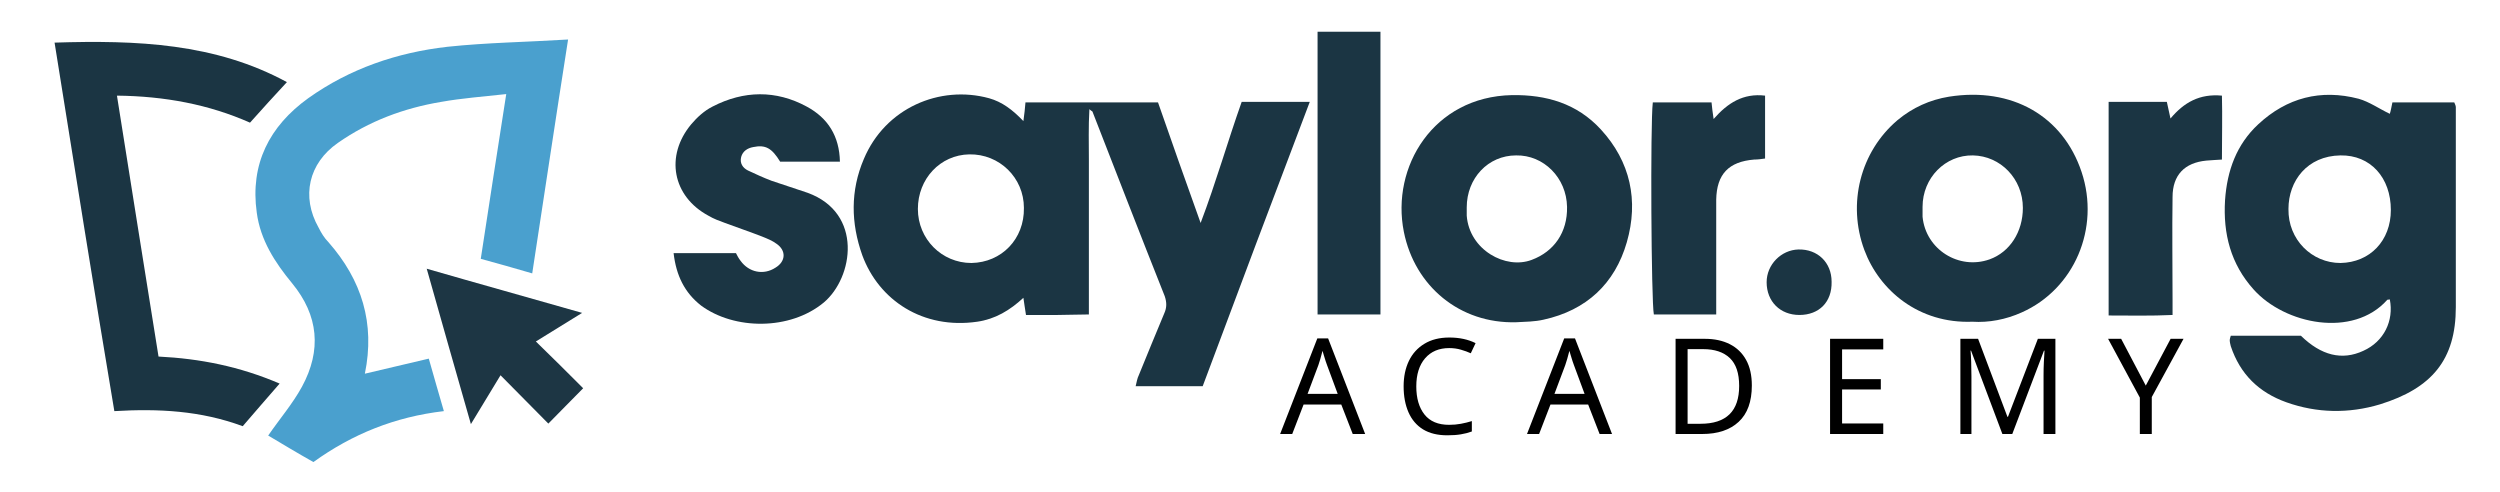
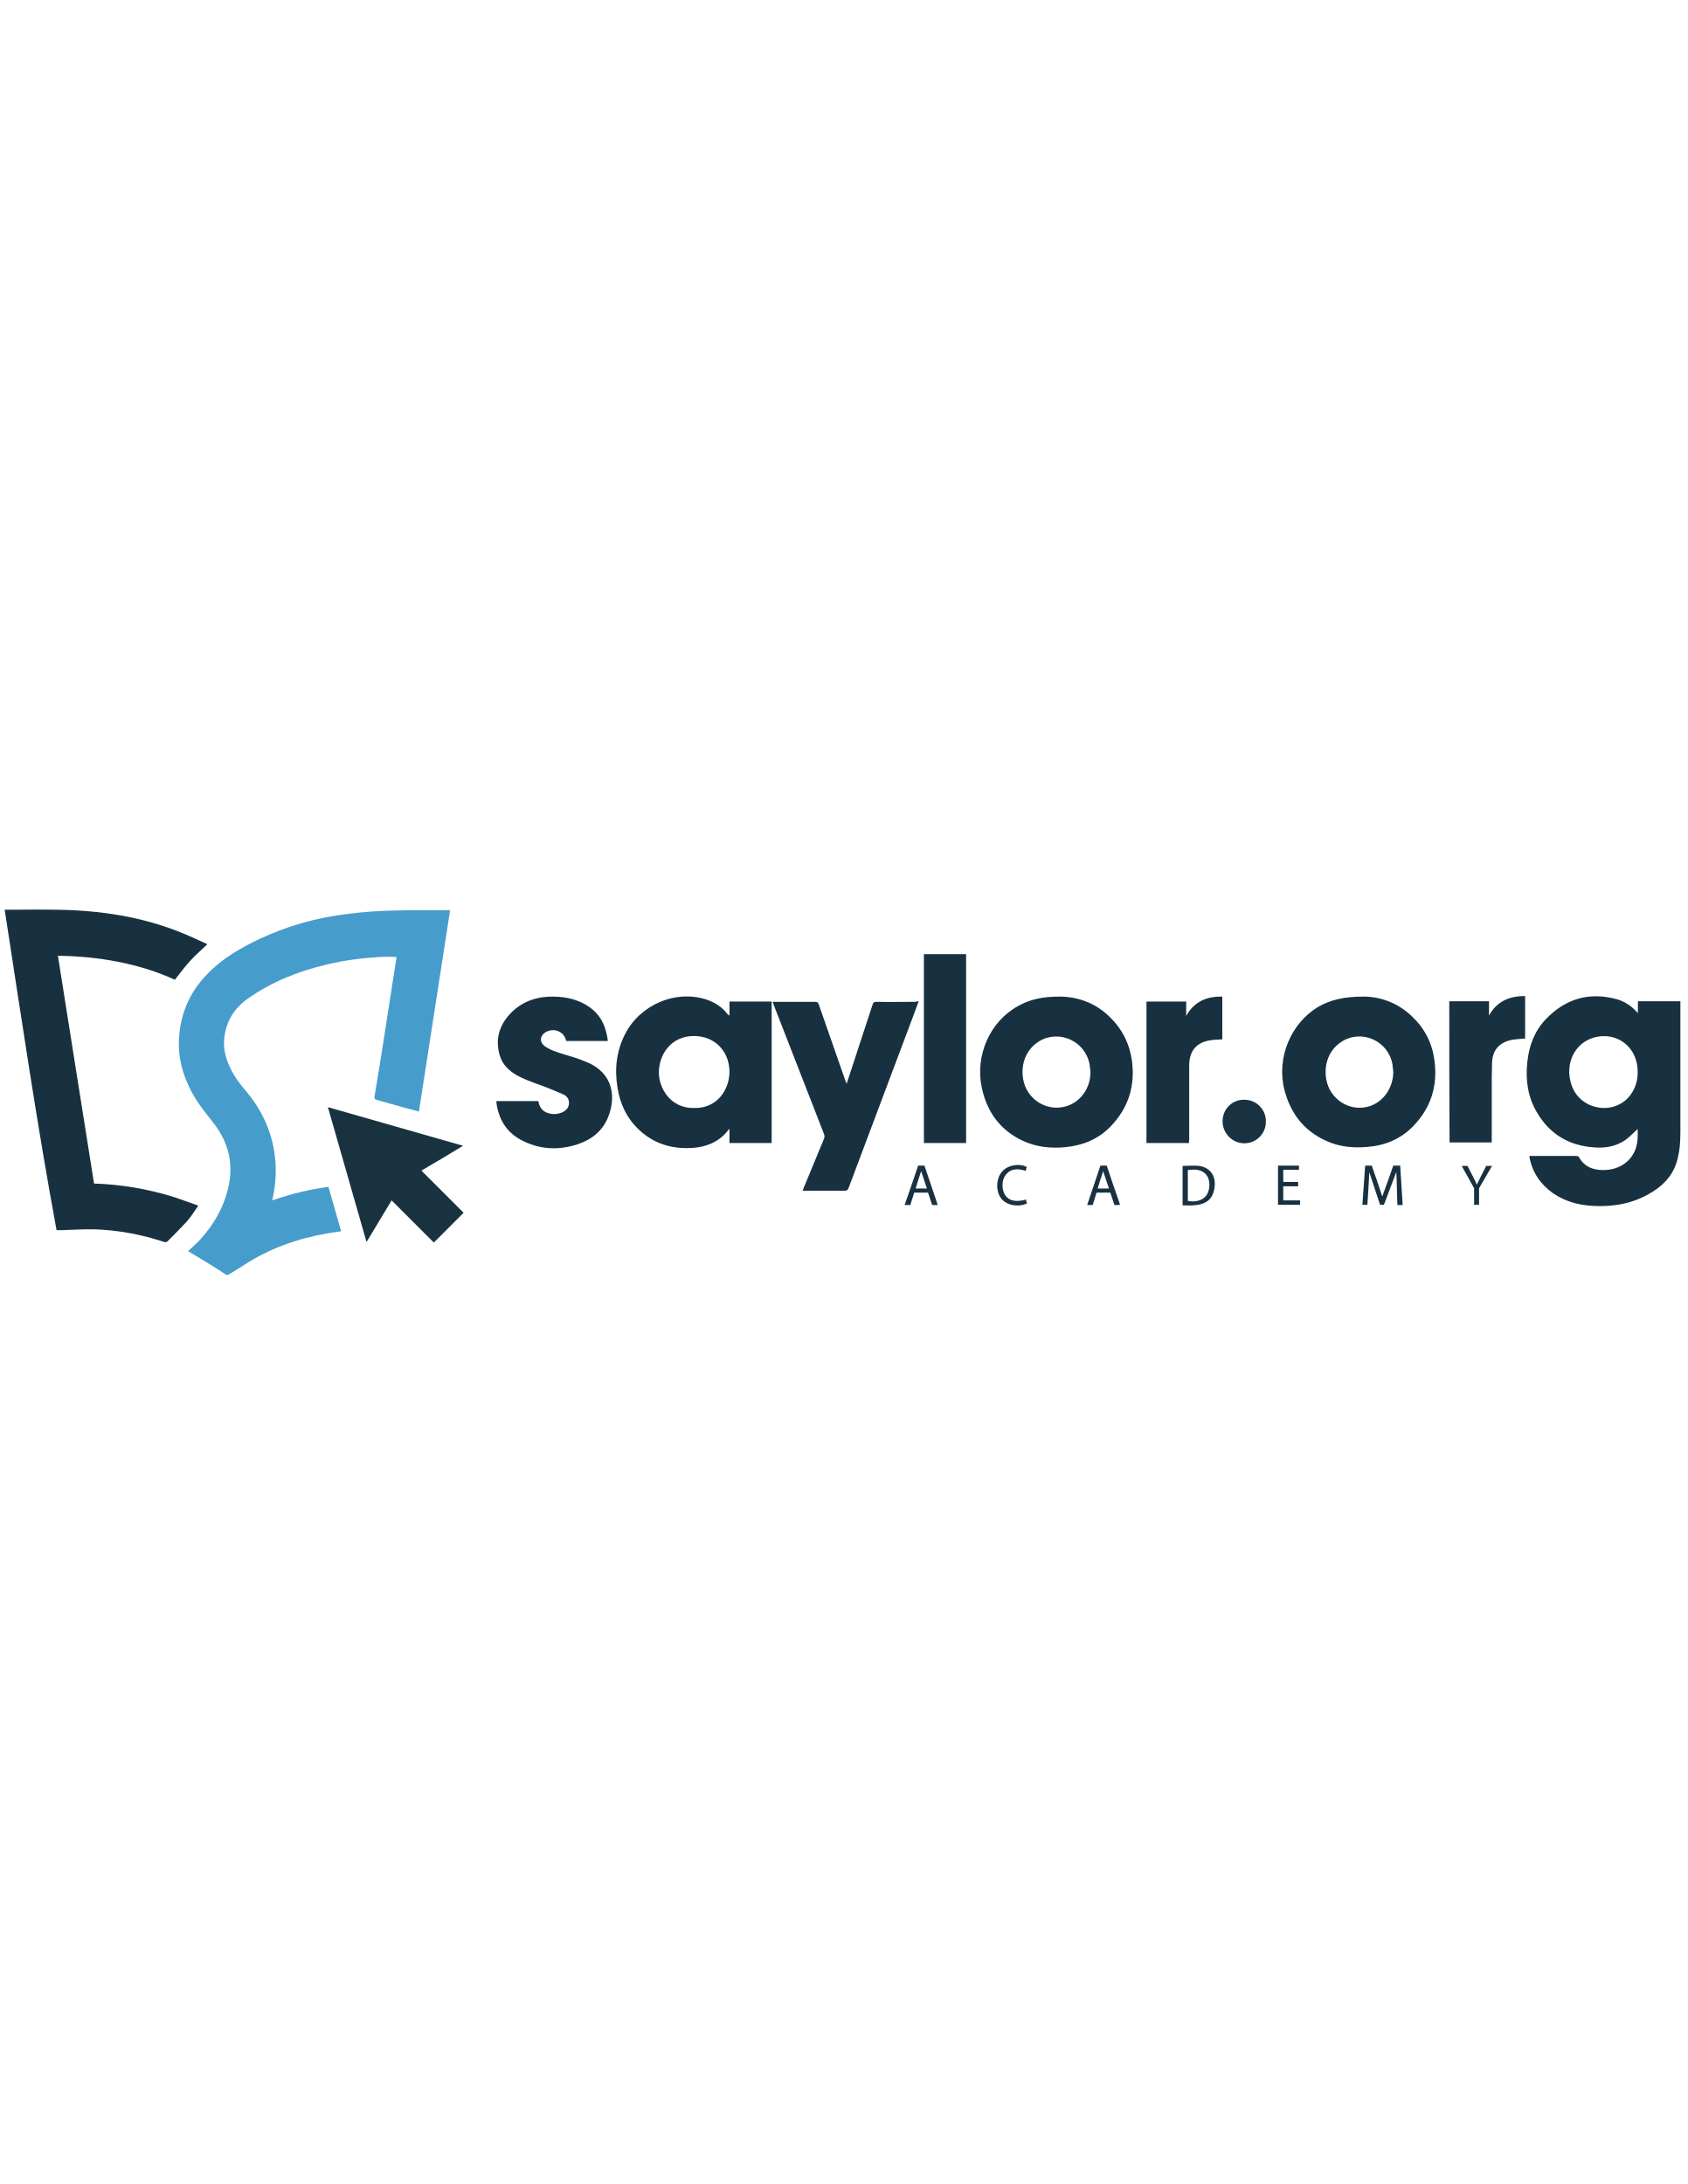
- <svg xmlns="http://www.w3.org/2000/svg" version="1.1" id="Layer_1" x="0px" y="0px" viewBox="0 0 481 94.5" style="enable-background:new 0 0 481 94.5;" xml:space="preserve">
-   <style type="text/css">
- 	.st0{fill:#4AA0CE;}
- 	.st1{fill:#1B3543;}
- 	.st2{fill:#1D3644;}
- 	.st3{font-family:'OpenSans-Light';}
- 	.st4{font-size:25.646px;}
- 	.st5{letter-spacing:6;}
- 	.st6{letter-spacing:9;}
- 	.st7{letter-spacing:10;}
- 	.st8{letter-spacing:11;}
- 	.st9{letter-spacing:8;}
- </style>
+ <svg xmlns="http://www.w3.org/2000/svg" version="1.1" id="Layer_1" x="0px" y="0px" viewBox="0 0 612 792" enable-background="new 0 0 612 792" xml:space="preserve">
  <g>
-     <path class="st0" d="M51.6,83.8c2.2-3.2,4.7-6.1,6.5-9.4c3.8-7,3.2-13.7-1.9-19.9c-3.3-4-6.1-8.3-6.8-13.6   c-1.3-9.3,2.4-16.6,9.9-22c8-5.7,17.1-8.8,26.8-9.9c7.5-0.8,15.1-0.9,23.2-1.4c-2.4,15.3-4.6,30-6.9,45c-3.4-1-6.6-1.9-9.9-2.8   c1.6-10.5,3.2-20.8,4.9-31.7c-4.5,0.5-8.6,0.8-12.5,1.5c-7.2,1.2-13.9,3.7-19.9,7.9c-5.6,3.9-7.1,10.3-3.7,16.3   c0.5,1,1.1,2,1.9,2.8c6.4,7.3,9,15.6,7,25.3c4.2-1,8.1-1.9,12.3-2.9c1,3.5,1.9,6.7,2.9,10.1c-9.4,1.1-17.6,4.4-25.1,9.8   C57.1,87.1,54.3,85.4,51.6,83.8z" />
-     <path class="st1" d="M10.5,8.2c15.8-0.5,30.9,0.1,44.7,7.6c-2.4,2.6-4.7,5.1-7.1,7.8c-7.9-3.5-16.4-5.1-25.6-5.2   c2.7,16.9,5.3,33.5,8,50.2c8,0.4,15.6,1.9,23.3,5.2c-2.5,2.9-4.8,5.5-7.1,8.2c-8.1-3-16.2-3.4-24.7-2.9C18,55.3,14.3,31.9,10.5,8.2   z" />
-     <path class="st2" d="M96.3,72.2c-2,3.3-3.7,6.1-5.7,9.4c-2.9-10.2-5.7-19.9-8.5-29.9c10,2.9,19.8,5.6,29.9,8.5   c-3.1,1.9-6,3.7-8.9,5.5c3.2,3.1,6.2,6.1,9.1,9c-2.5,2.5-4.6,4.7-6.7,6.8C102.5,78.5,99.5,75.4,96.3,72.2z" />
+     <path fill="#469DCC" d="M68.2,453.7c1.5-1.4,3.1-2.8,4.5-4.3c4.7-5.2,8.2-11.2,9.9-18c2.3-8.9,0.4-17.1-5.3-24.3   c-2.8-3.6-5.7-7.1-7.8-11.1c-3.2-6-5-12.4-4.6-19.3c0.5-9,3.8-16.8,10.1-23.3c5.4-5.7,12.1-9.6,19.1-12.9c10.2-4.8,21-7.8,32.1-9.1   c5.5-0.7,11-1.1,16.5-1.2c6.5-0.2,13.1-0.1,19.6-0.1c0.2,0,0.5,0,0.9,0c-3.8,24.4-7.5,48.6-11.3,73c-1.9-0.5-3.5-1-5.2-1.4   c-3.3-0.9-6.7-1.9-10-2.8c-0.8-0.2-1-0.5-0.9-1.3c1.2-7,2.3-14,3.4-21c1.2-7.7,2.4-15.4,3.6-23.2c0.3-1.9,0.6-3.8,0.9-5.7   c0-0.3,0-0.5,0-0.7c-1.9,0-3.7-0.1-5.5,0c-6.7,0.4-13.3,1.2-19.8,2.8c-10.2,2.4-19.8,6.2-28.5,12.3c-4.8,3.4-7.7,7.9-8.5,13.7   c-0.6,4,0.3,7.8,2.1,11.5c1.6,3.4,3.9,6.3,6.3,9.1c5.1,6.3,8.5,13.5,9.7,21.6c0.8,5.5,0.6,11-0.6,16.4c-0.1,0.3-0.1,0.5-0.2,0.9   c6.7-2.3,13.4-4,20.4-4.9c1.5,5.4,3.1,10.7,4.6,16.1c-1.8,0.3-3.5,0.5-5.2,0.8c-10.8,1.9-20.9,5.5-30.1,11.5   c-1.8,1.2-3.7,2.3-5.5,3.4c-0.3,0.2-0.8,0.2-1,0C77.5,459.3,73,456.6,68.2,453.7z" />
+     <path fill="#183140" d="M34.1,429.2c9.7,0.3,19,1.9,28,4.6c3.2,1,6.3,2.2,9.8,3.4c-1.4,2-2.6,4-4.1,5.7c-2.3,2.5-4.7,4.9-7.1,7.3   c-0.2,0.2-0.8,0.3-1.1,0.2c-8.2-2.7-16.6-4.3-25.2-4.6c-4-0.1-8,0.2-11.9,0.3c-0.6,0-1.2,0-2,0c-7.1-38.5-12.8-77.3-18.8-116.2   c0.5,0,0.9,0,1.3,0c5.8,0,11.7-0.1,17.5,0c15.7,0.2,31.1,2.5,45.7,8.5c3,1.2,6,2.7,9,4c-2.2,2.1-4.4,4-6.3,6.1   c-1.9,2.1-3.6,4.4-5.5,6.8c-6.5-3-13.4-5.1-20.5-6.5c-7.1-1.4-14.3-2.1-21.9-2.2C25.4,374.2,29.7,401.7,34.1,429.2z" />
+     <path fill="#173140" d="M593.9,367.4c0-1.4,0-2.8,0-4.3c5.1,0,10.2,0,15.4,0c0,0.4,0,0.8,0,1.1c0,15.5,0,31,0,46.5   c0,3.8-0.3,7.5-1.5,11.2c-1.7,5-5.3,8.5-9.8,11c-6.4,3.7-13.3,4.8-20.5,4.4c-5.2-0.3-10-1.6-14.4-4.6c-4.5-3.2-7.4-7.4-8.5-12.9   c0-0.2,0-0.3,0-0.6c0.4,0,0.8,0,1.2,0c5.2,0,10.5,0,15.7,0c0.3,0,0.9,0.1,1,0.4c2,3.6,5.3,4.8,9.2,4.7c5.4-0.1,9.8-3.1,11.4-7.8   c0.8-2.4,0.8-4.8,0.7-7.1c-1.4,1.3-2.7,2.7-4.3,3.9c-3.4,2.4-7.3,3.1-11.3,2.8c-9.3-0.6-16.4-4.8-21.1-13c-3.2-5.6-4-11.7-3.3-18   c0.6-5.8,2.6-11.2,6.7-15.5c7.2-7.5,15.8-10,25.9-7.2C589.4,363.3,591.8,365,593.9,367.4z M569,388.6c-0.1,0,0.1,1.1,0.1,1.8   c0.4,1.8,0.3,2,1,3.8c3.5,8.6,15.4,10.3,21,3c2.5-3.3,3.1-7.1,2.5-11.1c-1.2-7.1-7.5-11.5-14.6-10.1C573,377.2,569,382.3,569,388.6   z" />
+     <path fill="#173140" d="M264.5,368.4c0-1.9,0-3.5,0-5.2c5.2,0,10.2,0,15.3,0c0,17.1,0,34.2,0,51.3c-5.1,0-10.1,0-15.3,0   c0-1.7,0-3.4,0-5.2c-0.8,1-1.5,1.8-2.3,2.6c-2.9,2.6-6.4,3.9-10.2,4.3c-7.6,0.7-14.5-1.1-20.2-6.4c-4.5-4.2-7-9.5-7.9-15.4   c-1.1-6.7-0.4-13.2,2.7-19.3c5.4-10.7,18.2-16.2,29.3-12.7c3.2,1,6,2.8,8,5.5C264.1,367.9,264.3,368.1,264.5,368.4z M251.7,401.8   c8.6,0.2,12.8-7,12.8-13.1c0-7.5-5.4-13-12.8-13c-8.3-0.1-12.8,6.7-12.8,13.2C238.9,394.6,243.1,402,251.7,401.8z" />
+     <path fill="#183140" d="M384.1,361.4c6.3,0,12.9,2.1,18.2,7.3c4.5,4.3,7.2,9.6,8.1,15.7c1.3,9.3-1.2,17.4-7.8,24.2   c-4.4,4.5-10,6.8-16.3,7.4c-5.3,0.5-10.5,0-15.4-2.3c-8.2-3.8-13-10.4-14.9-19.2c-2.5-11.6,2.8-23.9,13-29.6   C373.4,362.4,378.1,361.4,384.1,361.4z M395.4,388.8c-0.1-0.9-0.2-1.8-0.3-2.7c-1.5-8.5-11-12.9-18.3-8.5   c-4.6,2.8-6.8,8.1-5.8,13.8c1.2,6.9,7.9,11.5,14.7,10C391.4,400.2,395.4,394.9,395.4,388.8z" />
+     <path fill="#183140" d="M494.4,361.4c5.8,0,12.4,2.1,17.7,7.3c4.5,4.3,7.2,9.6,8,15.7c1.3,9.2-1.2,17.4-7.8,24.1   c-4.5,4.6-10.1,6.9-16.4,7.4c-5.3,0.5-10.4,0-15.3-2.3c-8-3.7-12.7-10-14.9-18.4c-2.9-11.6,2.3-24.1,12.3-30.1   C482.4,362.6,487.3,361.4,494.4,361.4z M505.2,388.8c-0.1-0.9-0.2-1.9-0.3-2.8c-1.5-8.5-11-12.8-18.2-8.4   c-4.6,2.8-6.8,8.1-5.8,13.8c1.2,7,8,11.6,14.8,10C501.2,400.1,505.1,394.9,505.2,388.8z" />
+     <path fill="#183140" d="M333.1,363.1c-0.7,2-1.4,3.8-2.1,5.7c-7.8,20.7-15.5,41.3-23.3,62c-0.3,0.7-0.6,1-1.3,1   c-5.1,0-10.1,0-15.4,0c0.2-0.4,0.3-0.7,0.4-1c2.5-6,4.9-11.9,7.4-17.9c0.2-0.5,0.2-1.1,0-1.6c-6.1-15.7-12.2-31.3-18.3-47   c-0.1-0.3-0.2-0.6-0.4-1c0.9,0,1.7,0,2.5,0c4.3,0,8.6,0,13,0c0.8,0,1.1,0.3,1.3,1c3.2,9.2,6.4,18.4,9.6,27.5   c0.1,0.3,0.3,0.7,0.5,1.2c1.1-3.3,2.1-6.4,3.1-9.5c2.1-6.4,4.2-12.8,6.3-19.2c0.2-0.8,0.6-1,1.4-1c4.7,0.1,9.4,0,14.2,0   C332.3,363.1,332.6,363.1,333.1,363.1z" />
+     <path fill="#183140" d="M220.4,377.5c-5.1,0-10.1,0-15.1,0c-0.7-3.5-4.6-5-7.6-3.1c-2,1.3-2.1,3.5-0.3,4.9c2.2,1.6,4.8,2.3,7.3,3.1   c2.7,0.8,5.4,1.6,7.9,2.7c10.1,4.1,10.7,13.1,7.9,20c-2,5-5.9,8.1-10.9,9.8c-7.2,2.4-14.3,2-21-1.7c-5.2-2.9-7.8-7.5-8.6-13.3   c0-0.2,0-0.4,0-0.6c5.1,0,10.1,0,15.2,0c0.4,2.4,1.7,4,4.1,4.5c1.6,0.4,3.2,0.2,4.7-0.5c1.3-0.6,2.2-1.6,2.3-3.1   c0.1-1.6-0.7-2.7-2-3.3c-2.3-1-4.6-2-7-2.9c-2.7-1-5.4-1.9-8-3.1c-3.7-1.7-6.9-4.1-8.1-8.2c-1.7-5.8-0.2-10.9,3.9-15.2   c4.8-5,10.9-6.5,17.7-6c3.9,0.3,7.6,1.4,10.9,3.7C217.9,368.1,219.8,372.4,220.4,377.5z" />
+     <path fill="#183240" d="M167.9,415.5c-5.1,3.1-10.1,6.1-15.1,9c5.2,5.2,10.3,10.3,15.3,15.3c-3.6,3.6-7.2,7.2-10.8,10.8   c-5-5-10.1-10.1-15.3-15.3c-3,5-6,10-9.1,15.1c-4.7-16.4-9.3-32.5-14-48.9C135.3,406.2,151.5,410.8,167.9,415.5z" />
+     <path fill="#173140" d="M335,414.5c0-22.9,0-45.7,0-68.5c5.1,0,10.2,0,15.3,0c0,22.8,0,45.6,0,68.5   C345.3,414.5,340.2,414.5,335,414.5z" />
+     <path fill="#183140" d="M431.1,414.5c-5.2,0-10.3,0-15.4,0c0-17.1,0-34.2,0-51.3c4.8,0,9.5,0,14.4,0c0,1.7,0,3.5,0,5.2   c2.9-5.2,7.4-7.1,13.1-7c0,5.2,0,10.3,0,15.5c-1.4,0.1-2.7,0.1-4,0.3c-5.3,0.7-8,3.8-8,9.2c0,9,0,18,0,27   C431.1,413.7,431.1,414.1,431.1,414.5z" />
+     <path fill="#173140" d="M525.5,363.1c4.8,0,9.6,0,14.4,0c0,1.7,0,3.5,0,5.2c2.8-5.2,7.4-7.1,13.1-7.1c0,5.2,0,10.3,0,15.4   c-1.7,0.2-3.3,0.2-4.9,0.5c-4.6,1-7,3.8-7.1,8.5c-0.1,3.1-0.1,6.1-0.1,9.2c0,6.1,0,12.2,0,18.3c0,0.4,0,0.7,0,1.2   c-5.1,0-10.2,0-15.3,0C525.5,397.4,525.5,380.3,525.5,363.1z" />
+     <path fill="#183241" d="M443.3,406.6c0-4.4,3.5-7.9,7.9-7.8c4.4,0,7.9,3.6,7.8,8c0,4.4-3.6,7.9-8,7.8   C446.8,414.5,443.3,411,443.3,406.6z" />
+     <path fill="#183140" d="M501.8,436.9h-1.4c-1.1-3.5-2.6-7.7-3.7-11.2c0-0.1-0.1-0.3-0.2-0.6c-0.2,4-0.4,7.9-0.7,11.8   c-0.6,0-1.1,0-1.8,0c0.3-4.7,0.7-9.4,1-14.2c0.8,0,1.5,0,2.4,0c1.3,3.7,2.6,7.5,3.8,11.2c1.1-3.2,2.4-6.5,3.5-9.8l0.5-1.4   c0.2,0,2.1,0,2.5,0c0.3,4.8,0.6,9.5,0.9,14.3c-0.6,0-1.2,0-1.9,0c-0.2-3.7-0.2-8.3-0.4-12" />
+     <path fill="#070707" d="M503.1,433.2" />
+     <path fill="#183140" d="M428.8,437.1c0-4.9,0-9.5,0-14.3c2,0,4.1-0.2,6,0c4,0.6,6.1,3.6,5.6,7.6c-0.5,4.4-2.9,6.4-7.7,6.7   C431.4,437.2,430.1,437.1,428.8,437.1z M430.7,424.3c0,3.8,0,7.5,0,11.2c2.9,0.6,5.6-0.3,6.8-2.1c1.3-1.9,1.4-5.3,0.1-7.1   C435.8,423.9,433.3,424,430.7,424.3z" />
+     <path fill="#183140" d="M332.9,422.7h2.3c1.3,3.8,3.2,9.5,4.5,13.3c0.1,0.3,0.2,0.6,0.3,1c-0.7,0-1.3,0-2,0   c-0.4-1.2-1.5-4.5-1.5-4.5l0,0l-5,0l0,0l-1.1,3.4l-0.3,1.1c-0.2,0-1.7,0-2.1,0C329.7,432.2,331.3,427.5,332.9,422.7z M336.1,431   c-0.7-2.1-1.4-4.2-2.1-6.3c-0.7,2.2-1.4,4.2-2,6.3C333.4,431,334.7,431,336.1,431z" />
+     <path fill="#183140" d="M404.1,437c-0.4-1.2-1.5-4.5-1.5-4.5l0,0l-5,0l0,0c0,0-1,3.2-1.4,4.5c-0.6,0-1.2,0-2,0   c1.6-4.8,3.2-9.6,4.8-14.3h2.3c1.3,3.9,3.2,9.6,4.6,13.5c0.1,0.2,0.1,0.4,0.2,0.7C405.4,437,404.8,437,404.1,437z M402.1,431   c-0.7-2.1-1.4-4.1-2.1-6.3c-0.7,2.2-1.4,4.2-2,6.3C399.5,431,400.7,431,402.1,431z" />
+     <path fill="#183140" d="M463.4,422.7c2.6,0,5,0,7.6,0c0,0.5,0,1,0,1.5c-1.9,0-3.8,0-5.7,0c0,1.5,0,3,0,4.4c1.8,0,3.6,0,5.4,0   c0,0.6,0,1,0,1.6c-1.8,0-3.6,0-5.4,0c0,1.7,0,3.3,0,5.1c2,0,4,0,6.1,0c0,0.6,0,1,0,1.6c-2.6,0-5.3,0-8,0   C463.4,432.2,463.4,427.5,463.4,422.7z" />
+     <path fill="#183140" d="M372.3,423.2c-0.1,0.5-0.3,0.9-0.4,1.4c-2.8-0.9-5.5-1-7.4,1.7c-1.4,1.9-1.3,5.4,0.1,7.3   c1.4,1.9,3.9,2.4,7.4,1.4c0.1,0.5,0.2,0.9,0.4,1.4c-3.1,1.5-7.4,0.7-9.3-1.7c-2.1-2.6-2-7.2,0.2-9.8   C365.2,422.6,369.5,421.7,372.3,423.2z" />
  </g>
  <g>
-     <path class="st1" d="M231.4,74.3c-4.4,0-8.5,0-12.9,0c0.2-0.8,0.3-1.5,0.6-2.1c1.6-4,3.3-8,4.9-11.9c0.5-1.1,0.5-2.1,0.1-3.3   c-4.7-11.8-9.3-23.7-13.9-35.5c0-0.1-0.2-0.1-0.6-0.5c-0.2,3.4-0.1,6.6-0.1,9.8c0,3.3,0,6.5,0,9.8s0,6.5,0,9.8c0,3.3,0,6.5,0,10.1   c-2.1,0-4.1,0.1-6,0.1c-2,0-4,0-6.1,0c-0.2-1.1-0.3-2.1-0.5-3.3c-2.6,2.4-5.4,4.1-8.9,4.6c-10.4,1.5-18.9-4.1-22.1-12.8   c-2.2-6.2-2.3-12.4,0.3-18.5c4.1-9.8,14.6-14.3,24.1-11.7c2.5,0.7,4.5,2.2,6.6,4.4c0.2-1.4,0.3-2.4,0.4-3.6c8.4,0,16.8,0,25.5,0   c2.6,7.5,5.3,15.1,8.2,23.2c3-7.9,5.2-15.7,7.9-23.3c4.3,0,8.5,0,13.1,0C245,38,238.2,56.1,231.4,74.3z M197,40   c0-5.8-4.7-10.4-10.5-10.3c-5.6,0.1-9.9,4.7-9.9,10.5c0,5.8,4.6,10.4,10.3,10.4C192.7,50.5,197.1,46,197,40z" />
-     <path class="st1" d="M459.8,57.6c-0.3,0.1-0.4,0-0.5,0.1c-6.6,7.4-19.7,4.7-25.7-2c-4.4-4.9-5.9-10.7-5.5-17.2   c0.4-5.7,2.2-10.7,6.4-14.6c5.5-5.1,12-6.8,19.3-4.9c2.1,0.6,3.9,1.9,6,2.9c0.2-0.6,0.3-1.3,0.5-2.2c3.9,0,7.8,0,11.9,0   c0.1,0.3,0.3,0.6,0.3,0.9c0,12.8,0,25.7,0,38.5c0,10.1-4.6,15.6-14.6,18.7c-6,1.8-12.1,1.7-18-0.4c-5.3-1.9-8.9-5.4-10.7-10.8   c-0.1-0.4-0.2-0.8-0.2-1.2c0-0.2,0.1-0.4,0.2-0.8c4.5,0,9,0,13.5,0c3.9,3.8,7.9,4.8,12,2.9C458.7,65.7,460.6,61.7,459.8,57.6z    M460,40.4c0-6.2-3.9-10.6-9.7-10.5c-6.4,0.1-10,4.9-10,10.3c-0.1,5.9,4.5,10.4,10,10.4C456,50.5,460,46.3,460,40.4z" />
-     <path class="st1" d="M379.5,61.9c-10.3,0.4-17.9-6-20.8-13.8c-3.3-8.9-0.8-18.9,6.4-25c2.9-2.4,6.2-3.9,9.9-4.5   c12.1-1.9,21.9,3.7,25.5,14.5c3.6,10.8-1.4,22.5-11.5,27C385.9,61.5,382.6,62.1,379.5,61.9z M369.9,39.8c0,0.6,0,1.3,0,1.9   c0.6,6.3,7,10.3,12.9,8.2c3.9-1.4,6.4-5.3,6.4-9.9c0-5.6-4.3-10-9.6-10.1C374.3,29.8,369.9,34.2,369.9,39.8z" />
-     <path class="st1" d="M291.7,62c-10.8,0.3-19.5-6.9-21.6-17.4c-2.5-12.5,5.7-26,20.8-26.3c6.6-0.1,12.5,1.6,17.1,6.6   c5.7,6.2,7.3,13.7,5,21.7c-2.3,8-7.8,13.1-16,14.9C295.3,61.9,293.5,61.9,291.7,62z M282.2,39.9c0,0.5,0,1.1,0,1.6   c0.5,6.6,7.5,10.4,12.5,8.5c4.3-1.6,6.9-5.3,6.8-10.2c-0.1-5.6-4.5-10-9.8-9.9C286.3,29.9,282.2,34.3,282.2,39.9z" />
-     <path class="st1" d="M129.6,48.7c4.1,0,8,0,12,0c0.2,0.4,0.5,1,0.9,1.5c1.6,2.2,4.4,2.8,6.7,1.3c2-1.2,2.1-3.3,0.2-4.6   c-0.8-0.6-1.8-1-2.8-1.4c-2.3-0.9-4.7-1.7-7.1-2.6c-1.1-0.4-2.2-0.8-3.2-1.4c-6.9-3.7-8.4-11.5-3.3-17.6c1.1-1.3,2.5-2.6,4.1-3.4   c6-3.1,12.2-3.2,18.1,0c4.1,2.2,6.3,5.7,6.4,10.6c-4,0-7.7,0-11.5,0c-1.6-2.6-2.8-3.3-5.2-2.8c-1.1,0.2-2,0.8-2.3,1.9   c-0.3,1.2,0.3,2.1,1.3,2.6c1.5,0.7,3,1.4,4.6,2c2.3,0.8,4.6,1.5,6.9,2.3c10.7,3.9,8.8,16.3,3.1,21.1c-6.5,5.4-17.2,5.3-23.6,0.6   C131.7,56.3,130.1,53,129.6,48.7z" />
-     <path class="st1" d="M265.6,60.5c-4.2,0-8,0-12.1,0c0-18.2,0-36.2,0-54.4c4.1,0,8,0,12.1,0C265.6,24.3,265.6,42.2,265.6,60.5z" />
-     <path class="st1" d="M330.2,60.5c-4.3,0-8.2,0-12,0c-0.5-2.4-0.7-36.7-0.2-40.8c3.7,0,7.4,0,11.3,0c0.1,1,0.2,1.9,0.4,3.2   c2.7-3.1,5.7-5,9.9-4.5c0,4,0,8,0,12.1c-0.7,0.1-1.4,0.2-2.1,0.2c-4.9,0.4-7.2,2.8-7.3,7.7c0,6.5,0,13.1,0,19.6   C330.2,58.8,330.2,59.5,330.2,60.5z" />
-     <path class="st1" d="M405.7,19.6c3.8,0,7.4,0,11.2,0c0.2,1,0.4,1.9,0.7,3.2c2.6-3.1,5.6-4.8,9.9-4.4c0.1,4,0,8,0,12.3   c-1.2,0.1-2.1,0.1-3,0.2c-4.2,0.4-6.5,2.8-6.5,7c-0.1,6.6,0,13.3,0,19.9c0,0.8,0,1.6,0,2.8c-4.2,0.2-8.1,0.1-12.3,0.1   C405.7,46.9,405.7,33.4,405.7,19.6z" />
-     <path class="st1" d="M346.2,60.6c-3.7,0-6.3-2.6-6.3-6.3c0-3.4,2.8-6.2,6.1-6.3c3.7-0.1,6.4,2.5,6.4,6.2   C352.5,58.1,350,60.6,346.2,60.6z" />
-     <text transform="matrix(1 0 0 1 246.2957 83.5019)">
-       <tspan x="0" y="0" class="st3 st4 st5">A</tspan>
-       <tspan x="22.2" y="0" class="st3 st4 st6">C</tspan>
-       <tspan x="47.5" y="0" class="st3 st4 st7">A</tspan>
-       <tspan x="73.6" y="0" class="st3 st4 st8">DE</tspan>
-       <tspan x="128.4" y="0" class="st3 st4 st9">M</tspan>
-       <tspan x="159.3" y="0" class="st3 st4">Y</tspan>
-     </text>
+     <path fill="#183140" d="M534.5,436.9v-6l-4.5-8.1h2.1l2,3.9c0.5,1.1,1,1.9,1.4,2.9h0c0.4-0.9,0.9-1.8,1.4-2.9l2-3.9h2.1l-4.7,8.1v6   L534.5,436.9L534.5,436.9z" />
  </g>
</svg>
